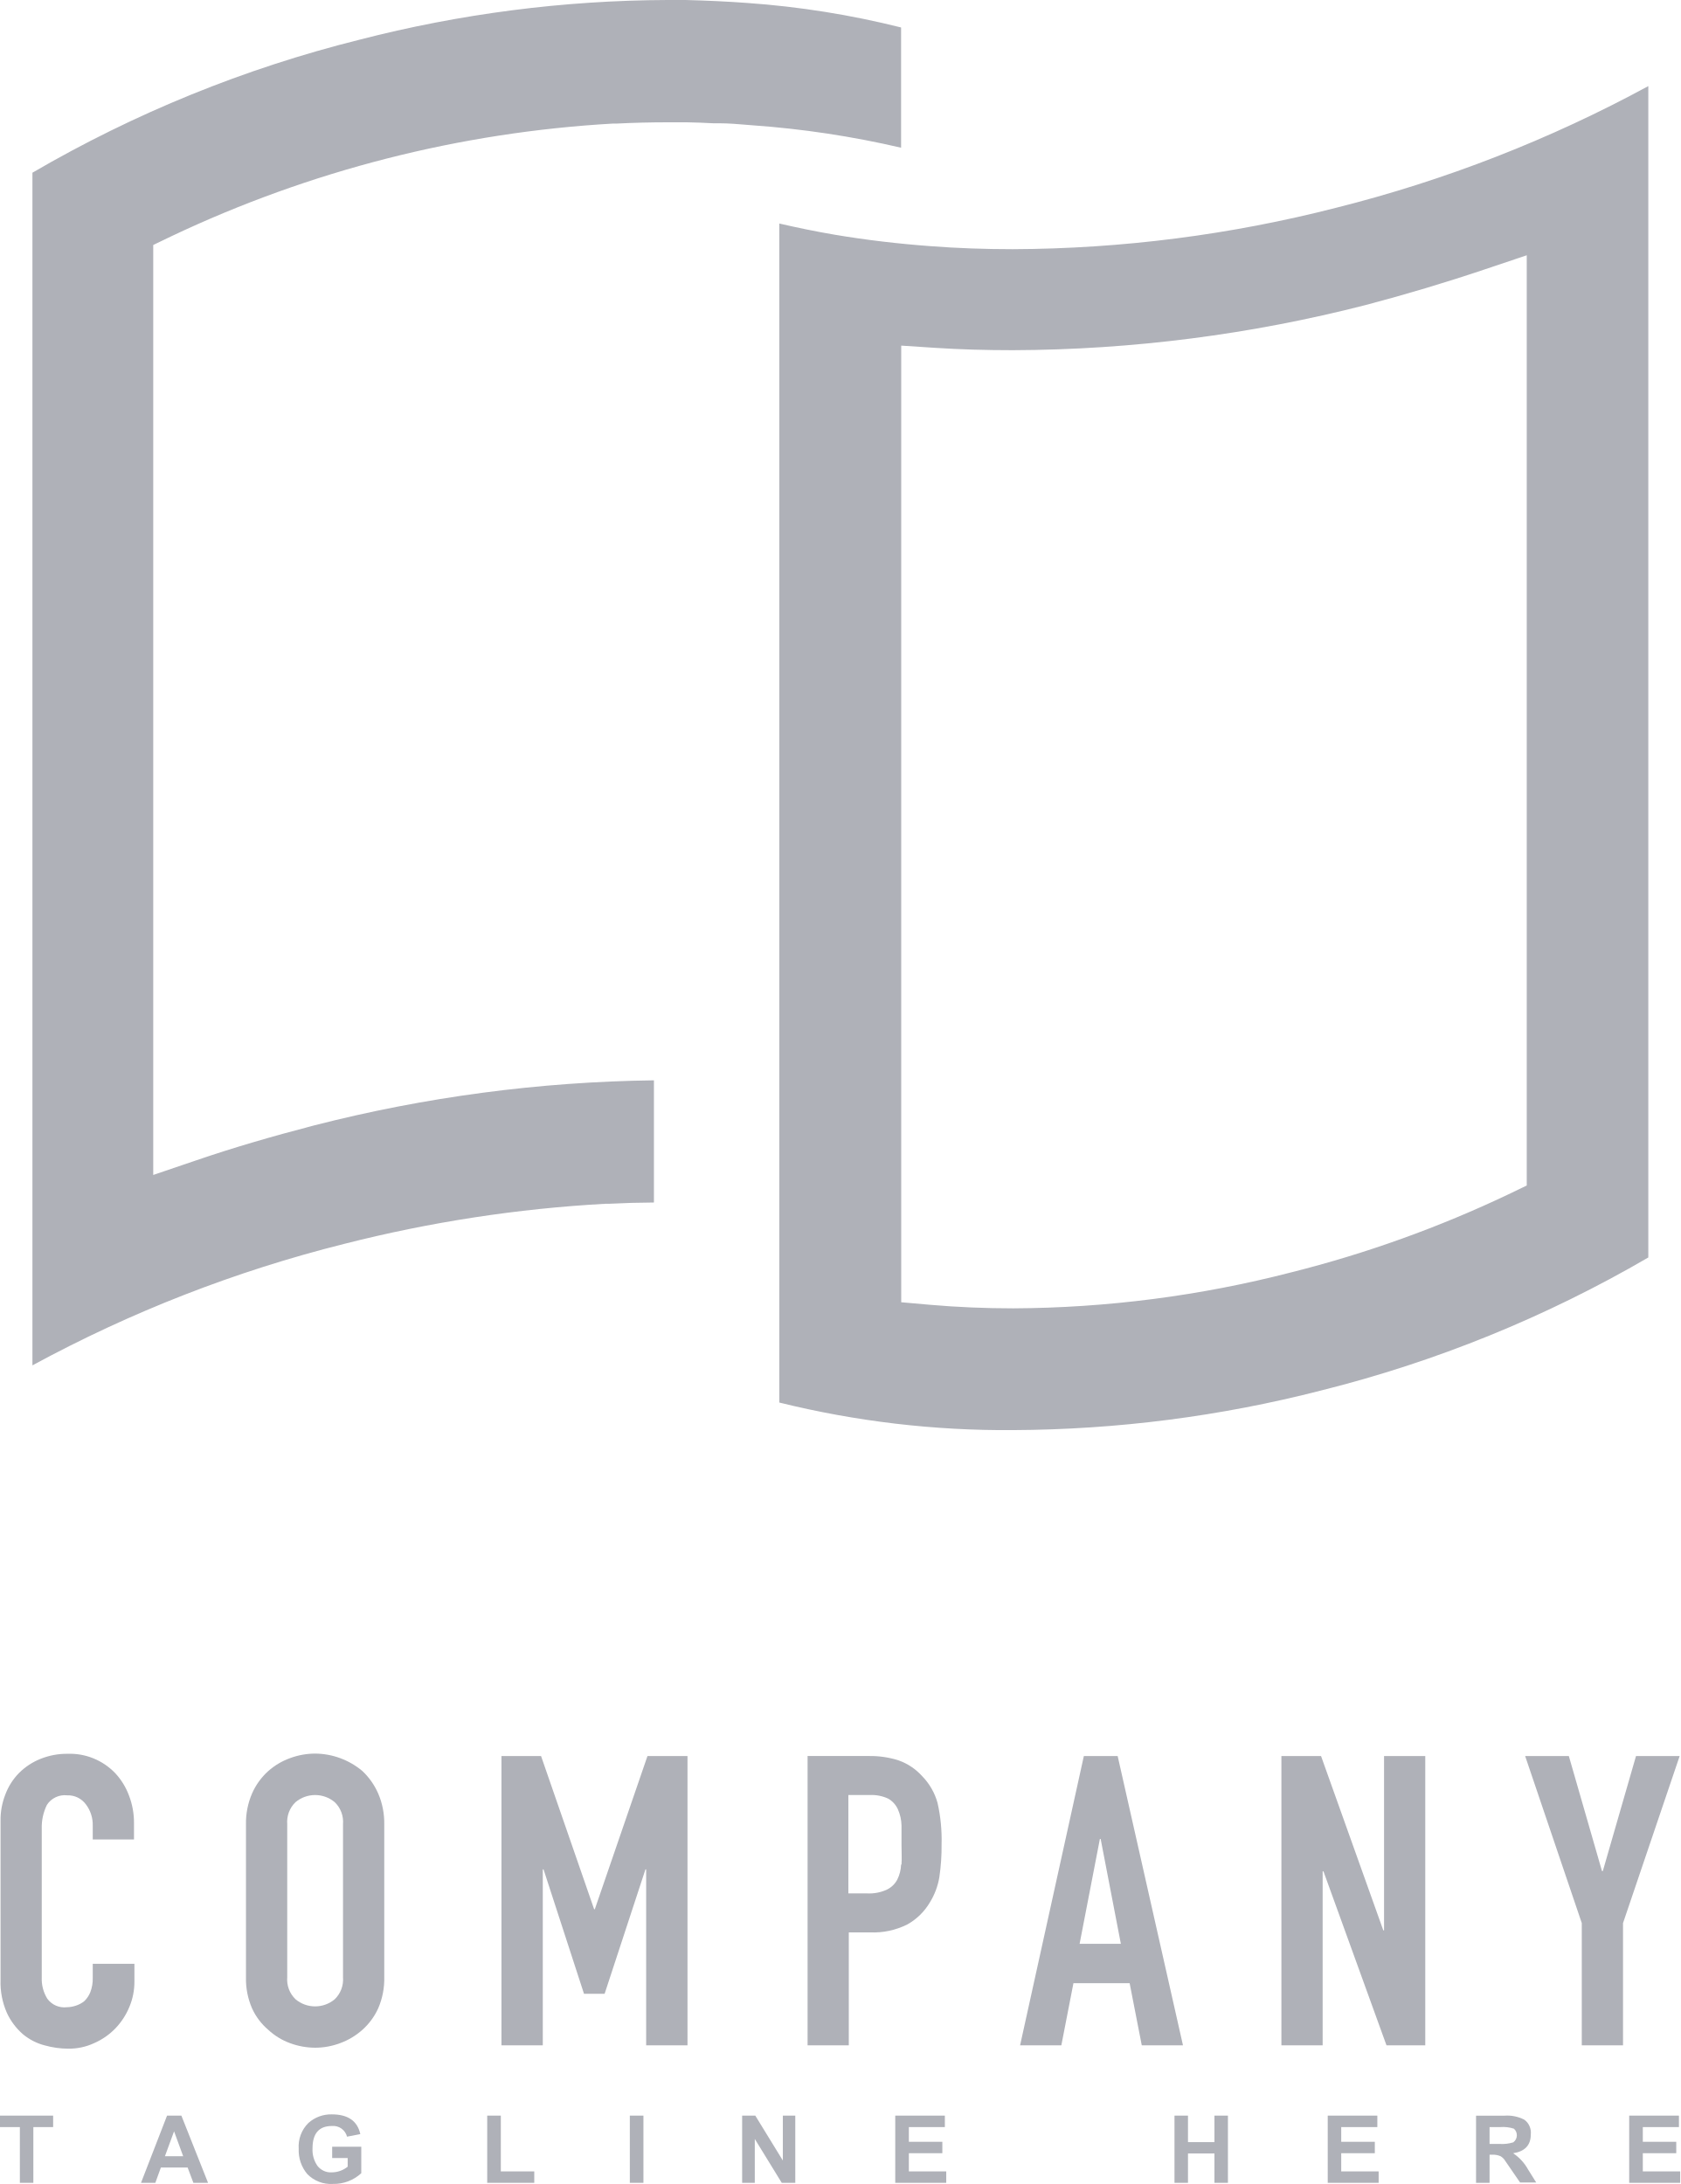
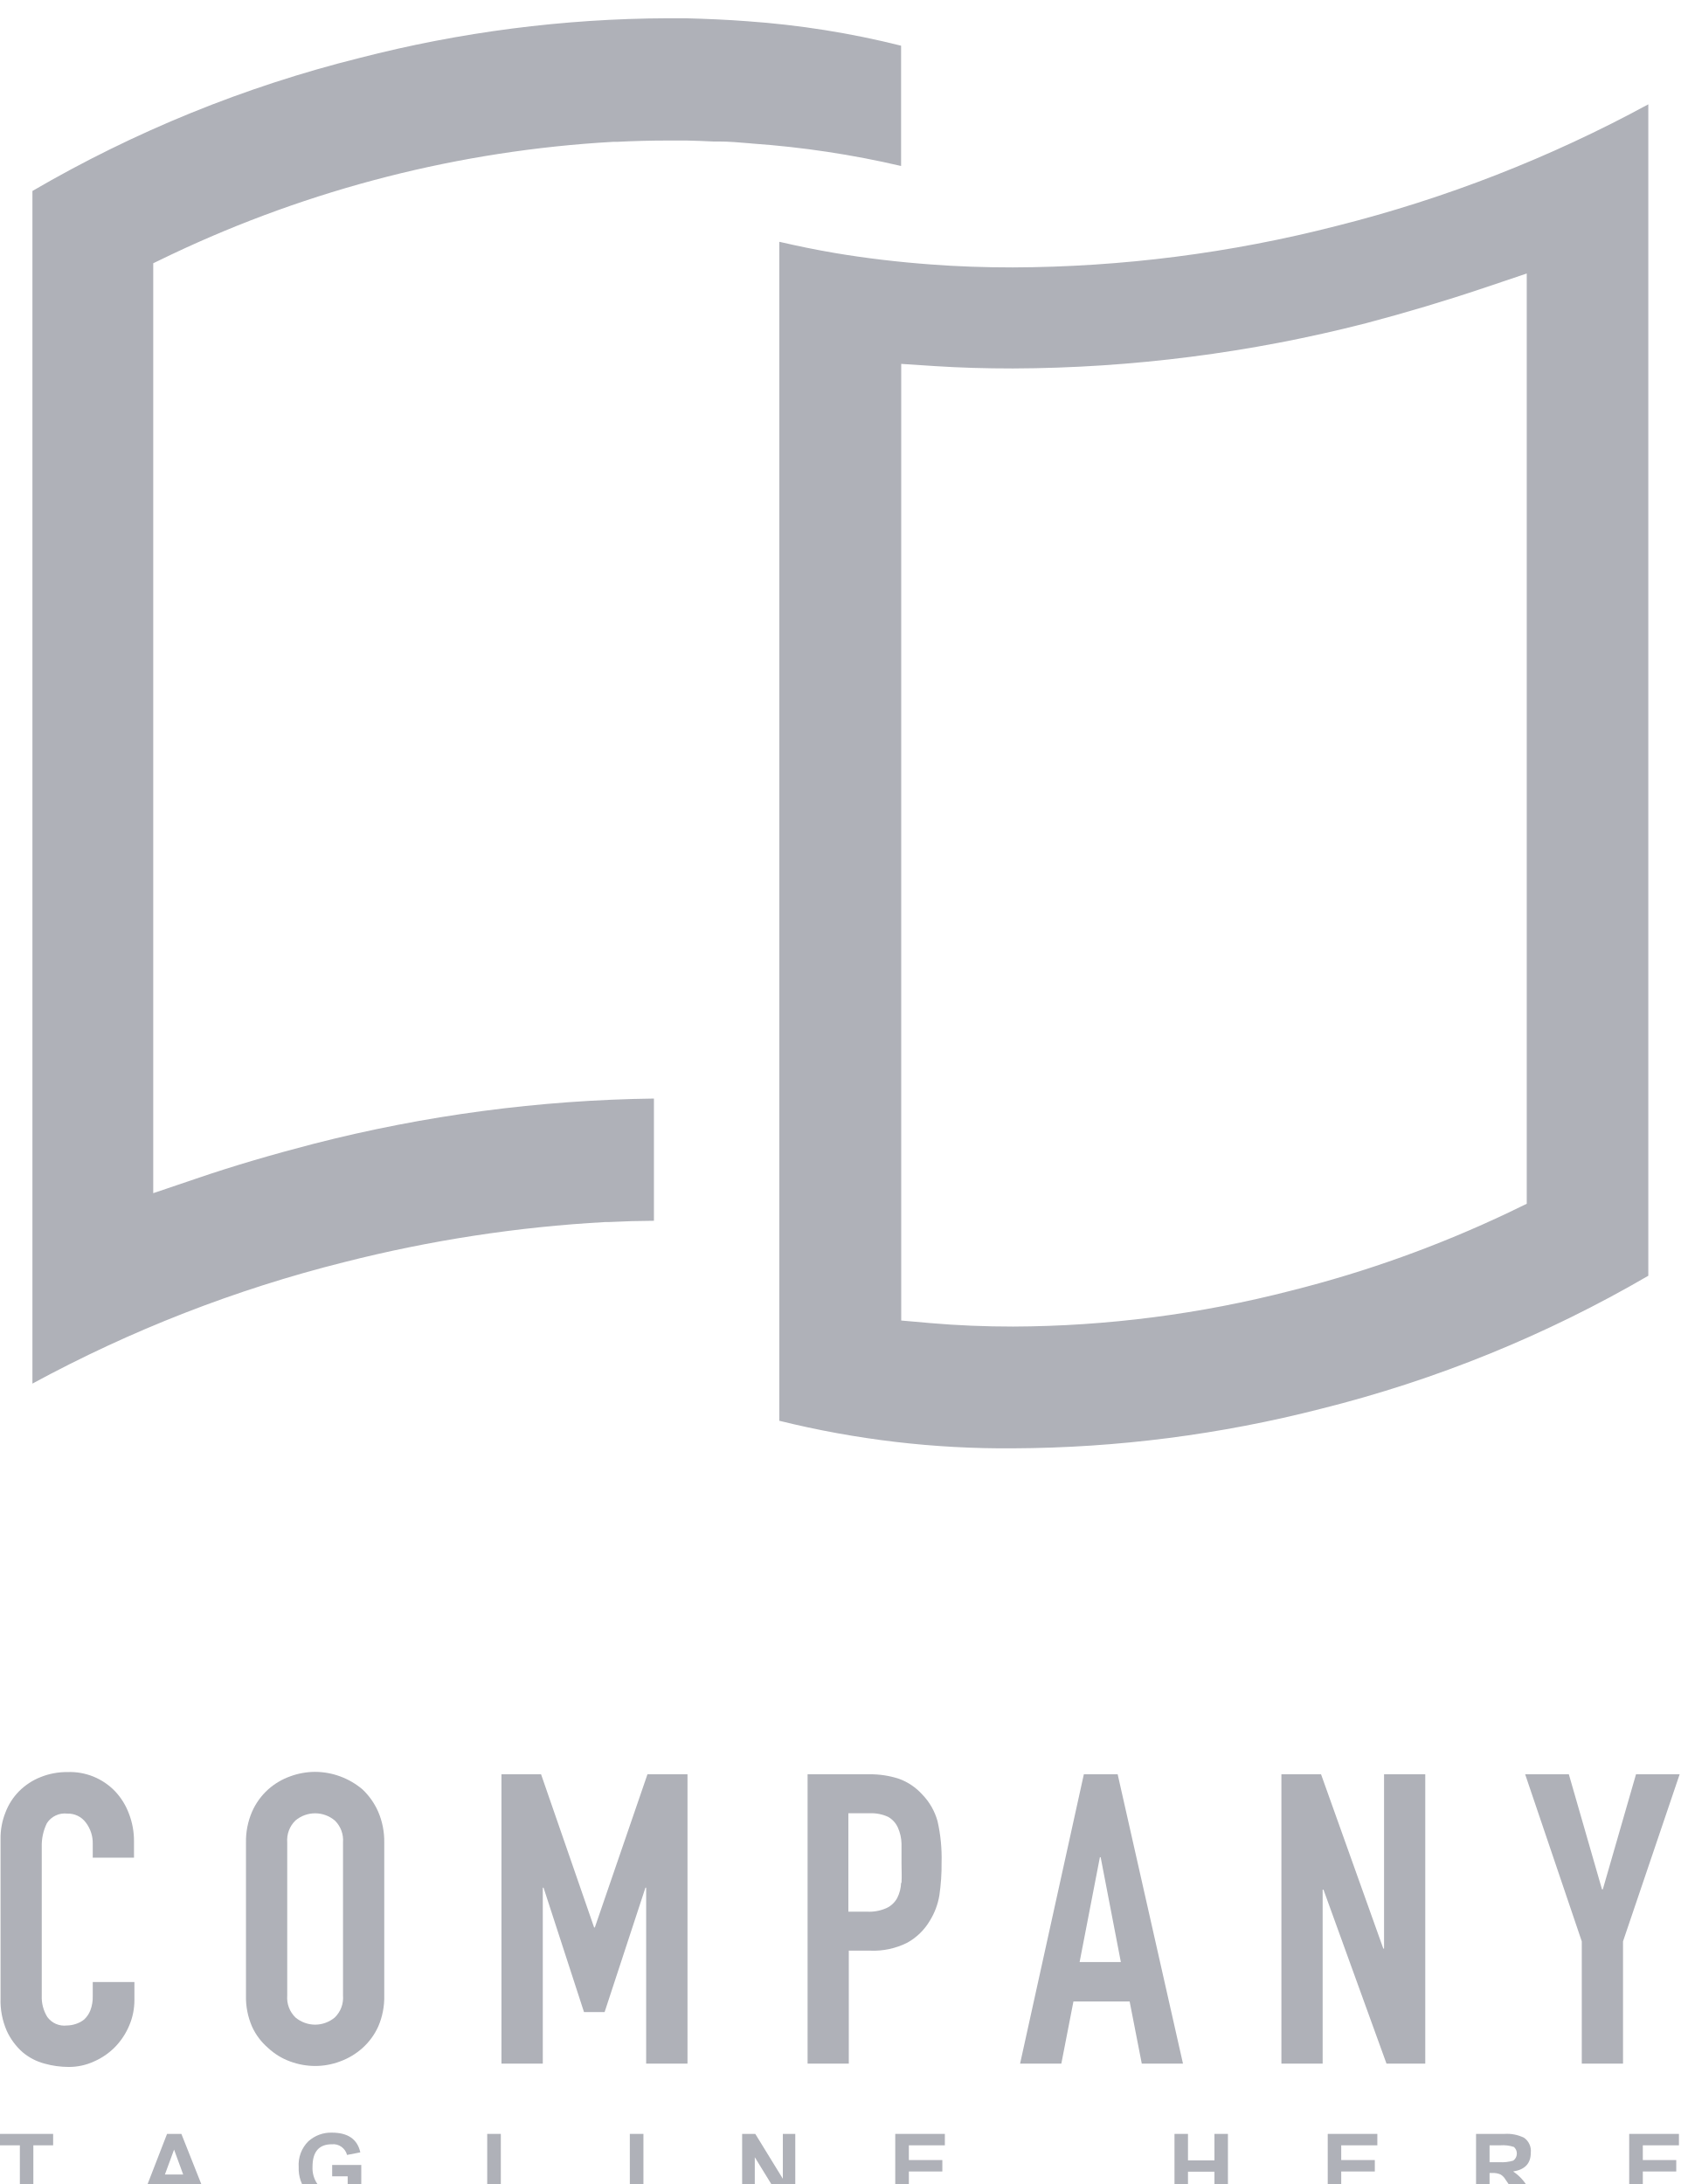
<svg xmlns="http://www.w3.org/2000/svg" width="40" height="52" viewBox="0 0 40 52" fill="none">
-   <path fill-rule="evenodd" clip-rule="evenodd" d="M17.114 2.935H16.977C16.767 2.922 16.557 2.917 16.347 2.912H16.347H16.327H15.892C15.495 2.912 15.09 2.922 14.688 2.942C14.657 2.94 14.627 2.94 14.597 2.942C10.952 3.149 7.382 4.06 4.08 5.625L3.648 5.833V27.975L4.66 27.631C5.548 27.326 6.494 27.052 7.473 26.797C10.119 26.118 12.837 25.757 15.568 25.722V28.631C15.206 28.633 14.855 28.643 14.503 28.661H14.419C12.318 28.776 10.232 29.097 8.191 29.617C5.607 30.264 3.114 31.236 0.772 32.509V4.112C3.205 2.693 5.825 1.627 8.556 0.946C10.953 0.327 13.417 0.009 15.892 0H16.319C16.83 0.013 17.329 0.036 17.797 0.071C19.03 0.158 20.253 0.353 21.452 0.654V3.517C20.287 3.246 19.103 3.067 17.91 2.983C17.886 2.981 17.862 2.979 17.838 2.977C17.591 2.956 17.344 2.935 17.114 2.935ZM22.153 5.861C22.788 5.91 23.445 5.933 24.111 5.933C26.712 5.923 29.303 5.591 31.824 4.943C34.407 4.294 36.899 3.322 39.241 2.05V29.94C36.807 31.358 34.185 32.424 31.455 33.106C29.057 33.723 26.593 34.039 24.118 34.05C22.243 34.065 20.374 33.844 18.553 33.394V5.322C18.983 5.421 19.426 5.513 19.876 5.589C20.615 5.714 21.394 5.805 22.153 5.861ZM36.347 6.078L35.335 6.418C34.404 6.731 33.466 7.011 32.522 7.26C29.775 7.966 26.951 8.328 24.116 8.338C23.456 8.338 22.849 8.32 22.262 8.282L21.455 8.229V28.318V31.006L22.148 31.067C22.79 31.123 23.453 31.151 24.121 31.151C26.354 31.141 28.578 30.853 30.741 30.294C32.522 29.847 34.255 29.224 35.914 28.435L36.347 28.226V6.078Z" fill="#AFB1B8" />
-   <path d="M2.737 42.212C2.592 42.062 2.416 41.943 2.222 41.865C2.028 41.786 1.82 41.75 1.611 41.757C1.389 41.754 1.168 41.796 0.961 41.879C0.772 41.955 0.6 42.068 0.455 42.212C0.312 42.357 0.201 42.53 0.129 42.721C0.05 42.921 0.01 43.134 0.013 43.349V47.143C0.004 47.41 0.055 47.676 0.162 47.921C0.251 48.116 0.381 48.289 0.541 48.43C0.693 48.557 0.871 48.65 1.062 48.699C1.247 48.751 1.438 48.778 1.629 48.778C1.84 48.78 2.05 48.735 2.241 48.646C2.431 48.563 2.603 48.444 2.747 48.295C2.888 48.148 3.001 47.975 3.079 47.786C3.16 47.595 3.201 47.389 3.2 47.181V46.757H2.208V47.095C2.211 47.21 2.192 47.325 2.15 47.433C2.118 47.514 2.069 47.587 2.006 47.647C1.945 47.696 1.874 47.733 1.799 47.756C1.732 47.778 1.662 47.79 1.591 47.791C1.503 47.802 1.413 47.788 1.331 47.753C1.249 47.717 1.179 47.66 1.126 47.588C1.032 47.436 0.986 47.258 0.994 47.08V43.542C0.988 43.346 1.03 43.151 1.116 42.975C1.167 42.895 1.24 42.831 1.326 42.791C1.412 42.75 1.507 42.735 1.601 42.746C1.687 42.743 1.772 42.761 1.849 42.798C1.926 42.836 1.993 42.891 2.044 42.96C2.155 43.106 2.213 43.285 2.208 43.469V43.797H3.19V43.41C3.192 43.183 3.151 42.958 3.069 42.746C2.995 42.548 2.883 42.366 2.737 42.212Z" fill="#AFB1B8" />
-   <path d="M8.629 42.169C8.313 41.902 7.914 41.755 7.501 41.752C7.299 41.753 7.098 41.789 6.909 41.859C6.716 41.928 6.538 42.033 6.385 42.169C6.221 42.317 6.09 42.498 6.001 42.701C5.901 42.932 5.851 43.183 5.856 43.435V47.074C5.849 47.33 5.899 47.585 6.001 47.819C6.09 48.015 6.222 48.189 6.385 48.328C6.537 48.469 6.715 48.578 6.909 48.648C7.098 48.718 7.299 48.754 7.501 48.755C7.703 48.755 7.903 48.719 8.093 48.648C8.29 48.577 8.472 48.468 8.629 48.328C8.787 48.186 8.915 48.013 9.003 47.819C9.105 47.585 9.154 47.33 9.148 47.074V43.435C9.152 43.183 9.103 42.932 9.003 42.701C8.915 42.5 8.788 42.319 8.629 42.169ZM8.166 47.074C8.174 47.171 8.161 47.269 8.127 47.36C8.093 47.451 8.039 47.533 7.969 47.601C7.838 47.711 7.673 47.771 7.502 47.771C7.331 47.771 7.166 47.711 7.035 47.601C6.965 47.533 6.911 47.451 6.877 47.36C6.843 47.269 6.83 47.171 6.838 47.074V43.435C6.83 43.339 6.843 43.241 6.877 43.15C6.911 43.059 6.965 42.976 7.035 42.909C7.166 42.799 7.331 42.739 7.502 42.739C7.673 42.739 7.838 42.799 7.969 42.909C8.039 42.976 8.093 43.059 8.127 43.15C8.161 43.241 8.174 43.339 8.166 43.435V47.074Z" fill="#AFB1B8" />
-   <path d="M16.367 48.699V41.811H15.414L14.161 45.457H14.144L12.881 41.811H11.938V48.699H12.922V44.509H12.94L13.903 47.471H14.394L15.366 44.509H15.383V48.699H16.367Z" fill="#AFB1B8" />
-   <path d="M21.958 42.294C21.806 42.124 21.615 41.994 21.401 41.917C21.171 41.842 20.93 41.806 20.688 41.81H19.226V48.699H20.207V46.009H20.713C21.02 46.023 21.324 45.958 21.599 45.821C21.822 45.697 22.008 45.515 22.138 45.294C22.251 45.111 22.328 44.907 22.363 44.694C22.401 44.435 22.419 44.173 22.416 43.911C22.425 43.58 22.393 43.249 22.32 42.927C22.254 42.688 22.13 42.471 21.958 42.294ZM21.452 44.394C21.448 44.519 21.417 44.641 21.361 44.753C21.305 44.859 21.216 44.943 21.108 44.994C20.963 45.059 20.804 45.089 20.645 45.081H20.197V42.739H20.703C20.856 42.731 21.008 42.761 21.146 42.825C21.247 42.883 21.328 42.972 21.376 43.079C21.43 43.2 21.459 43.331 21.462 43.463C21.462 43.608 21.462 43.761 21.462 43.921C21.462 44.081 21.472 44.247 21.462 44.394H21.452Z" fill="#AFB1B8" />
-   <path d="M26.608 41.811H25.803L24.285 48.699H25.267L25.555 47.219H26.893L27.182 48.699H28.163L26.608 41.811ZM25.702 46.281L26.185 43.784H26.203L26.684 46.281H25.702Z" fill="#AFB1B8" />
-   <path d="M32.95 45.961H32.932L31.45 41.811H30.506V48.699H31.488V44.557H31.508L33.008 48.699H33.931V41.811H32.95V45.961Z" fill="#AFB1B8" />
-   <path d="M38.948 41.811L38.158 44.549H38.138L37.349 41.811H36.309L37.657 45.788V48.699H38.639V45.788L39.987 41.811H38.948Z" fill="#AFB1B8" />
-   <path d="M0 50.645H0.473V51.972H0.794V50.645H1.265V50.372H0V50.645Z" fill="#AFB1B8" />
-   <path d="M3.977 50.372L3.357 51.972H3.698L3.83 51.608H4.467L4.604 51.972H4.953L4.318 50.372H3.977ZM3.926 51.339L4.144 50.746L4.361 51.339H3.926Z" fill="#AFB1B8" />
-   <path d="M7.908 51.382H8.277V51.588C8.169 51.675 8.036 51.722 7.898 51.723C7.833 51.727 7.769 51.715 7.71 51.688C7.651 51.661 7.599 51.621 7.559 51.57C7.474 51.449 7.432 51.302 7.44 51.153C7.44 50.797 7.594 50.619 7.9 50.619C7.981 50.611 8.062 50.633 8.128 50.679C8.194 50.726 8.242 50.795 8.262 50.873L8.578 50.812C8.51 50.5 8.285 50.342 7.9 50.342C7.695 50.337 7.495 50.41 7.341 50.548C7.261 50.628 7.198 50.724 7.159 50.83C7.119 50.937 7.103 51.05 7.111 51.163C7.102 51.382 7.175 51.597 7.316 51.764C7.394 51.844 7.489 51.907 7.594 51.947C7.699 51.988 7.811 52.005 7.923 51.998C8.173 52.005 8.417 51.913 8.601 51.743V51.113H7.908V51.382Z" fill="#AFB1B8" />
-   <path d="M11.923 50.372H11.599V51.972H12.719V51.7H11.923V50.372Z" fill="#AFB1B8" />
-   <path d="M15.318 50.372H14.994V51.972H15.318V50.372Z" fill="#AFB1B8" />
-   <path d="M18.637 51.441L17.981 50.372H17.668V51.972H17.969V50.927L18.611 51.972H18.933V50.372H18.637V51.441Z" fill="#AFB1B8" />
-   <path d="M21.637 51.267H22.434V50.995H21.637V50.645H22.494V50.372H21.313V51.972H22.527V51.7H21.637V51.267Z" fill="#AFB1B8" />
-   <path d="M28.912 51.003H28.282V50.372H27.961V51.972H28.282V51.273H28.912V51.972H29.233V50.372H28.912V51.003Z" fill="#AFB1B8" />
-   <path d="M31.93 51.267H32.73V50.995H31.93V50.645H32.79V50.372H31.609V51.972H32.821V51.7H31.93V51.267Z" fill="#AFB1B8" />
-   <path d="M36.023 51.268C36.301 51.224 36.443 51.077 36.443 50.823C36.451 50.755 36.441 50.686 36.413 50.623C36.386 50.56 36.342 50.506 36.286 50.467C36.142 50.394 35.98 50.361 35.818 50.373H35.14V51.972H35.462V51.303H35.525C35.593 51.299 35.662 51.311 35.725 51.339C35.772 51.368 35.811 51.408 35.839 51.456L36.188 51.964H36.572L36.377 51.652C36.291 51.497 36.17 51.366 36.023 51.268ZM35.699 51.046H35.462V50.645H35.715C35.825 50.636 35.936 50.649 36.041 50.683C36.064 50.703 36.083 50.729 36.095 50.758C36.107 50.787 36.113 50.818 36.111 50.849C36.11 50.88 36.101 50.911 36.087 50.938C36.072 50.966 36.051 50.99 36.026 51.008C35.92 51.041 35.81 51.053 35.699 51.046Z" fill="#AFB1B8" />
-   <path d="M39.11 51.267H39.906V50.995H39.11V50.645H39.97V50.372H38.786V51.972H40V51.7H39.11V51.267Z" fill="#AFB1B8" />
+   <path fill-rule="evenodd" clip-rule="evenodd" d="M17.114 3.369H16.977C16.767 3.357 16.557 3.352 16.347 3.346H16.347H16.327H15.892C15.495 3.346 15.09 3.357 14.688 3.377C14.657 3.375 14.627 3.375 14.597 3.377C10.952 3.583 7.382 4.494 4.08 6.06L3.648 6.268V28.409L4.66 28.066C5.548 27.761 6.494 27.486 7.473 27.232C10.119 26.553 12.837 26.192 15.568 26.156V29.066C15.206 29.068 14.855 29.078 14.503 29.096H14.419C12.318 29.211 10.232 29.532 8.191 30.052C5.607 30.699 3.114 31.671 0.772 32.943V4.547C3.205 3.128 5.825 2.062 8.556 1.381C10.953 0.762 13.417 0.444 15.892 0.435H16.319C16.83 0.448 17.329 0.47 17.797 0.506C19.03 0.593 20.253 0.787 21.452 1.088V3.952C20.287 3.68 19.103 3.502 17.91 3.418C17.886 3.416 17.862 3.414 17.838 3.411C17.591 3.39 17.344 3.369 17.114 3.369ZM22.153 6.296C22.788 6.345 23.445 6.367 24.111 6.367C26.712 6.358 29.303 6.026 31.824 5.378C34.407 4.729 36.899 3.757 39.241 2.484V30.375C36.807 31.793 34.185 32.859 31.455 33.541C29.057 34.157 26.593 34.474 24.118 34.484C22.243 34.499 20.374 34.279 18.553 33.828V5.757C18.983 5.856 19.426 5.948 19.876 6.024C20.615 6.149 21.394 6.24 22.153 6.296ZM36.347 6.512L35.335 6.853C34.404 7.166 33.466 7.446 32.522 7.695C29.775 8.401 26.951 8.763 24.116 8.773C23.456 8.773 22.849 8.755 22.262 8.717L21.455 8.664V28.753V31.441L22.148 31.502C22.79 31.558 23.453 31.585 24.121 31.585C26.354 31.576 28.578 31.288 30.741 30.729C32.522 30.282 34.255 29.659 35.914 28.87L36.347 28.661V6.512Z" fill="#AFB1B8" />
+   <path d="M2.737 42.647C2.592 42.496 2.416 42.378 2.222 42.299C2.028 42.221 1.82 42.184 1.611 42.192C1.389 42.189 1.168 42.23 0.961 42.314C0.772 42.389 0.6 42.503 0.455 42.647C0.312 42.792 0.201 42.965 0.129 43.156C0.05 43.355 0.01 43.569 0.013 43.784V47.578C0.004 47.845 0.055 48.111 0.162 48.356C0.251 48.55 0.381 48.724 0.541 48.865C0.693 48.992 0.871 49.084 1.062 49.134C1.247 49.186 1.438 49.212 1.629 49.213C1.84 49.215 2.05 49.17 2.241 49.081C2.431 48.998 2.603 48.879 2.747 48.73C2.888 48.582 3.001 48.41 3.079 48.221C3.16 48.03 3.201 47.824 3.2 47.616V47.191H2.208V47.53C2.211 47.645 2.192 47.76 2.15 47.868C2.118 47.949 2.069 48.021 2.006 48.081C1.945 48.131 1.874 48.168 1.799 48.191C1.732 48.213 1.662 48.225 1.591 48.226C1.503 48.237 1.413 48.223 1.331 48.188C1.249 48.152 1.179 48.095 1.126 48.023C1.032 47.87 0.986 47.693 0.994 47.514V43.977C0.988 43.781 1.03 43.586 1.116 43.41C1.167 43.33 1.24 43.266 1.326 43.226C1.412 43.185 1.507 43.17 1.601 43.181C1.687 43.178 1.772 43.196 1.849 43.233C1.926 43.27 1.993 43.326 2.044 43.395C2.155 43.541 2.213 43.72 2.208 43.903V44.231H3.19V43.845C3.192 43.618 3.151 43.393 3.069 43.181C2.995 42.982 2.883 42.801 2.737 42.647Z" fill="#AFB1B8" />
+   <path d="M8.629 42.604C8.313 42.337 7.914 42.189 7.501 42.187C7.299 42.188 7.098 42.224 6.909 42.294C6.716 42.363 6.538 42.468 6.385 42.604C6.221 42.752 6.09 42.933 6.001 43.135C5.901 43.367 5.851 43.618 5.856 43.87V47.509C5.849 47.765 5.899 48.02 6.001 48.254C6.09 48.45 6.222 48.623 6.385 48.763C6.537 48.904 6.715 49.013 6.909 49.083C7.098 49.153 7.299 49.189 7.501 49.19C7.703 49.19 7.903 49.154 8.093 49.083C8.29 49.012 8.472 48.903 8.629 48.763C8.787 48.621 8.915 48.448 9.003 48.254C9.105 48.02 9.154 47.765 9.148 47.509V43.87C9.152 43.618 9.103 43.367 9.003 43.135C8.915 42.935 8.788 42.754 8.629 42.604ZM8.166 47.509C8.174 47.606 8.161 47.704 8.127 47.795C8.093 47.886 8.039 47.968 7.969 48.036C7.838 48.145 7.673 48.206 7.502 48.206C7.331 48.206 7.166 48.145 7.035 48.036C6.965 47.968 6.911 47.886 6.877 47.795C6.843 47.704 6.83 47.606 6.838 47.509V43.87C6.83 43.773 6.843 43.676 6.877 43.585C6.911 43.493 6.965 43.411 7.035 43.344C7.166 43.234 7.331 43.174 7.502 43.174C7.673 43.174 7.838 43.234 7.969 43.344C8.039 43.411 8.093 43.493 8.127 43.585C8.161 43.676 8.174 43.773 8.166 43.87V47.509Z" fill="#AFB1B8" />
+   <path d="M16.367 49.134V42.245H15.414L14.161 45.892H14.144L12.881 42.245H11.938V49.134H12.922V44.944H12.94L13.903 47.906H14.394L15.366 44.944H15.383V49.134H16.367Z" fill="#AFB1B8" />
+   <path d="M21.958 42.728C21.806 42.559 21.615 42.429 21.401 42.352C21.171 42.277 20.93 42.241 20.688 42.245H19.226V49.134H20.207V46.444H20.713C21.02 46.458 21.324 46.393 21.599 46.255C21.822 46.132 22.008 45.95 22.138 45.729C22.251 45.546 22.328 45.342 22.363 45.129C22.401 44.87 22.419 44.608 22.416 44.346C22.425 44.015 22.393 43.684 22.32 43.362C22.254 43.123 22.13 42.906 21.958 42.728ZM21.452 44.829C21.448 44.954 21.417 45.076 21.361 45.188C21.305 45.293 21.216 45.378 21.108 45.429C20.963 45.494 20.804 45.524 20.645 45.516H20.197V43.173H20.703C20.856 43.166 21.008 43.196 21.146 43.26C21.247 43.318 21.328 43.407 21.376 43.514C21.43 43.635 21.459 43.766 21.462 43.898C21.462 44.043 21.462 44.196 21.462 44.356C21.462 44.516 21.472 44.681 21.462 44.829H21.452Z" fill="#AFB1B8" />
+   <path d="M26.608 42.245H25.803L24.285 49.134H25.267L25.555 47.654H26.893L27.182 49.134H28.163L26.608 42.245ZM25.702 46.716L26.185 44.219H26.203L26.684 46.716H25.702Z" fill="#AFB1B8" />
+   <path d="M32.95 46.395H32.932L31.45 42.245H30.506V49.134H31.488V44.992H31.508L33.008 49.134H33.931V42.245H32.95V46.395Z" fill="#AFB1B8" />
+   <path d="M38.948 42.245L38.158 44.984H38.138L37.349 42.245H36.309L37.657 46.223V49.134H38.639V46.223L39.987 42.245H38.948Z" fill="#AFB1B8" />
+   <path d="M0 51.079H0.473V52.407H0.794V51.079H1.265V50.807H0V51.079Z" fill="#AFB1B8" />
+   <path d="M3.977 50.807L3.357 52.407H3.698L3.83 52.043H4.467L4.604 52.407H4.953L4.318 50.807H3.977ZM3.926 51.774L4.144 51.181L4.361 51.774H3.926Z" fill="#AFB1B8" />
+   <path d="M7.908 51.817H8.277V52.023C8.169 52.109 8.036 52.157 7.898 52.158C7.833 52.161 7.769 52.149 7.71 52.123C7.651 52.096 7.599 52.056 7.559 52.005C7.474 51.883 7.432 51.736 7.44 51.588C7.44 51.232 7.594 51.054 7.9 51.054C7.981 51.046 8.062 51.067 8.128 51.114C8.194 51.161 8.242 51.23 8.262 51.308L8.578 51.247C8.51 50.935 8.285 50.777 7.9 50.777C7.695 50.771 7.495 50.845 7.341 50.983C7.261 51.062 7.198 51.159 7.159 51.265C7.119 51.371 7.103 51.485 7.111 51.598C7.102 51.817 7.175 52.031 7.316 52.198C7.394 52.279 7.489 52.342 7.594 52.382C7.699 52.423 7.811 52.44 7.923 52.432C8.173 52.439 8.417 52.348 8.601 52.178V51.547H7.908V51.817Z" fill="#AFB1B8" />
+   <path d="M11.923 50.807H11.599V52.407H12.719V52.135H11.923V50.807Z" fill="#AFB1B8" />
+   <path d="M15.318 50.807H14.994V52.407H15.318V50.807Z" fill="#AFB1B8" />
+   <path d="M18.637 51.875L17.981 50.807H17.668V52.407H17.969V51.362L18.611 52.407H18.933V50.807H18.637V51.875Z" fill="#AFB1B8" />
+   <path d="M21.637 51.702H22.434V51.43H21.637V51.079H22.494V50.807H21.313V52.407H22.527V52.135H21.637V51.702Z" fill="#AFB1B8" />
+   <path d="M28.912 51.438H28.282V50.807H27.961V52.407H28.282V51.707H28.912V52.407H29.233V50.807H28.912V51.438Z" fill="#AFB1B8" />
+   <path d="M31.93 51.702H32.73V51.43H31.93V51.079H32.79V50.807H31.609V52.407H32.821V52.135H31.93V51.702Z" fill="#AFB1B8" />
+   <path d="M36.023 51.702C36.301 51.659 36.443 51.512 36.443 51.257C36.451 51.189 36.441 51.12 36.413 51.058C36.386 50.995 36.342 50.941 36.286 50.901C36.142 50.829 35.98 50.796 35.818 50.807H35.14V52.407H35.462V51.738H35.525C35.593 51.734 35.662 51.746 35.725 51.774C35.772 51.803 35.811 51.843 35.839 51.891L36.188 52.399H36.572L36.377 52.086C36.291 51.932 36.17 51.8 36.023 51.702ZM35.699 51.481H35.462V51.079H35.715C35.825 51.071 35.936 51.083 36.041 51.118C36.064 51.138 36.083 51.164 36.095 51.193C36.107 51.221 36.113 51.253 36.111 51.284C36.11 51.315 36.101 51.346 36.087 51.373C36.072 51.401 36.051 51.425 36.026 51.443C35.92 51.475 35.81 51.488 35.699 51.481Z" fill="#AFB1B8" />
+   <path d="M39.11 51.702H39.906V51.43H39.11V51.079H39.97V50.807H38.786V52.407H40V52.135H39.11V51.702Z" fill="#AFB1B8" />
</svg>
